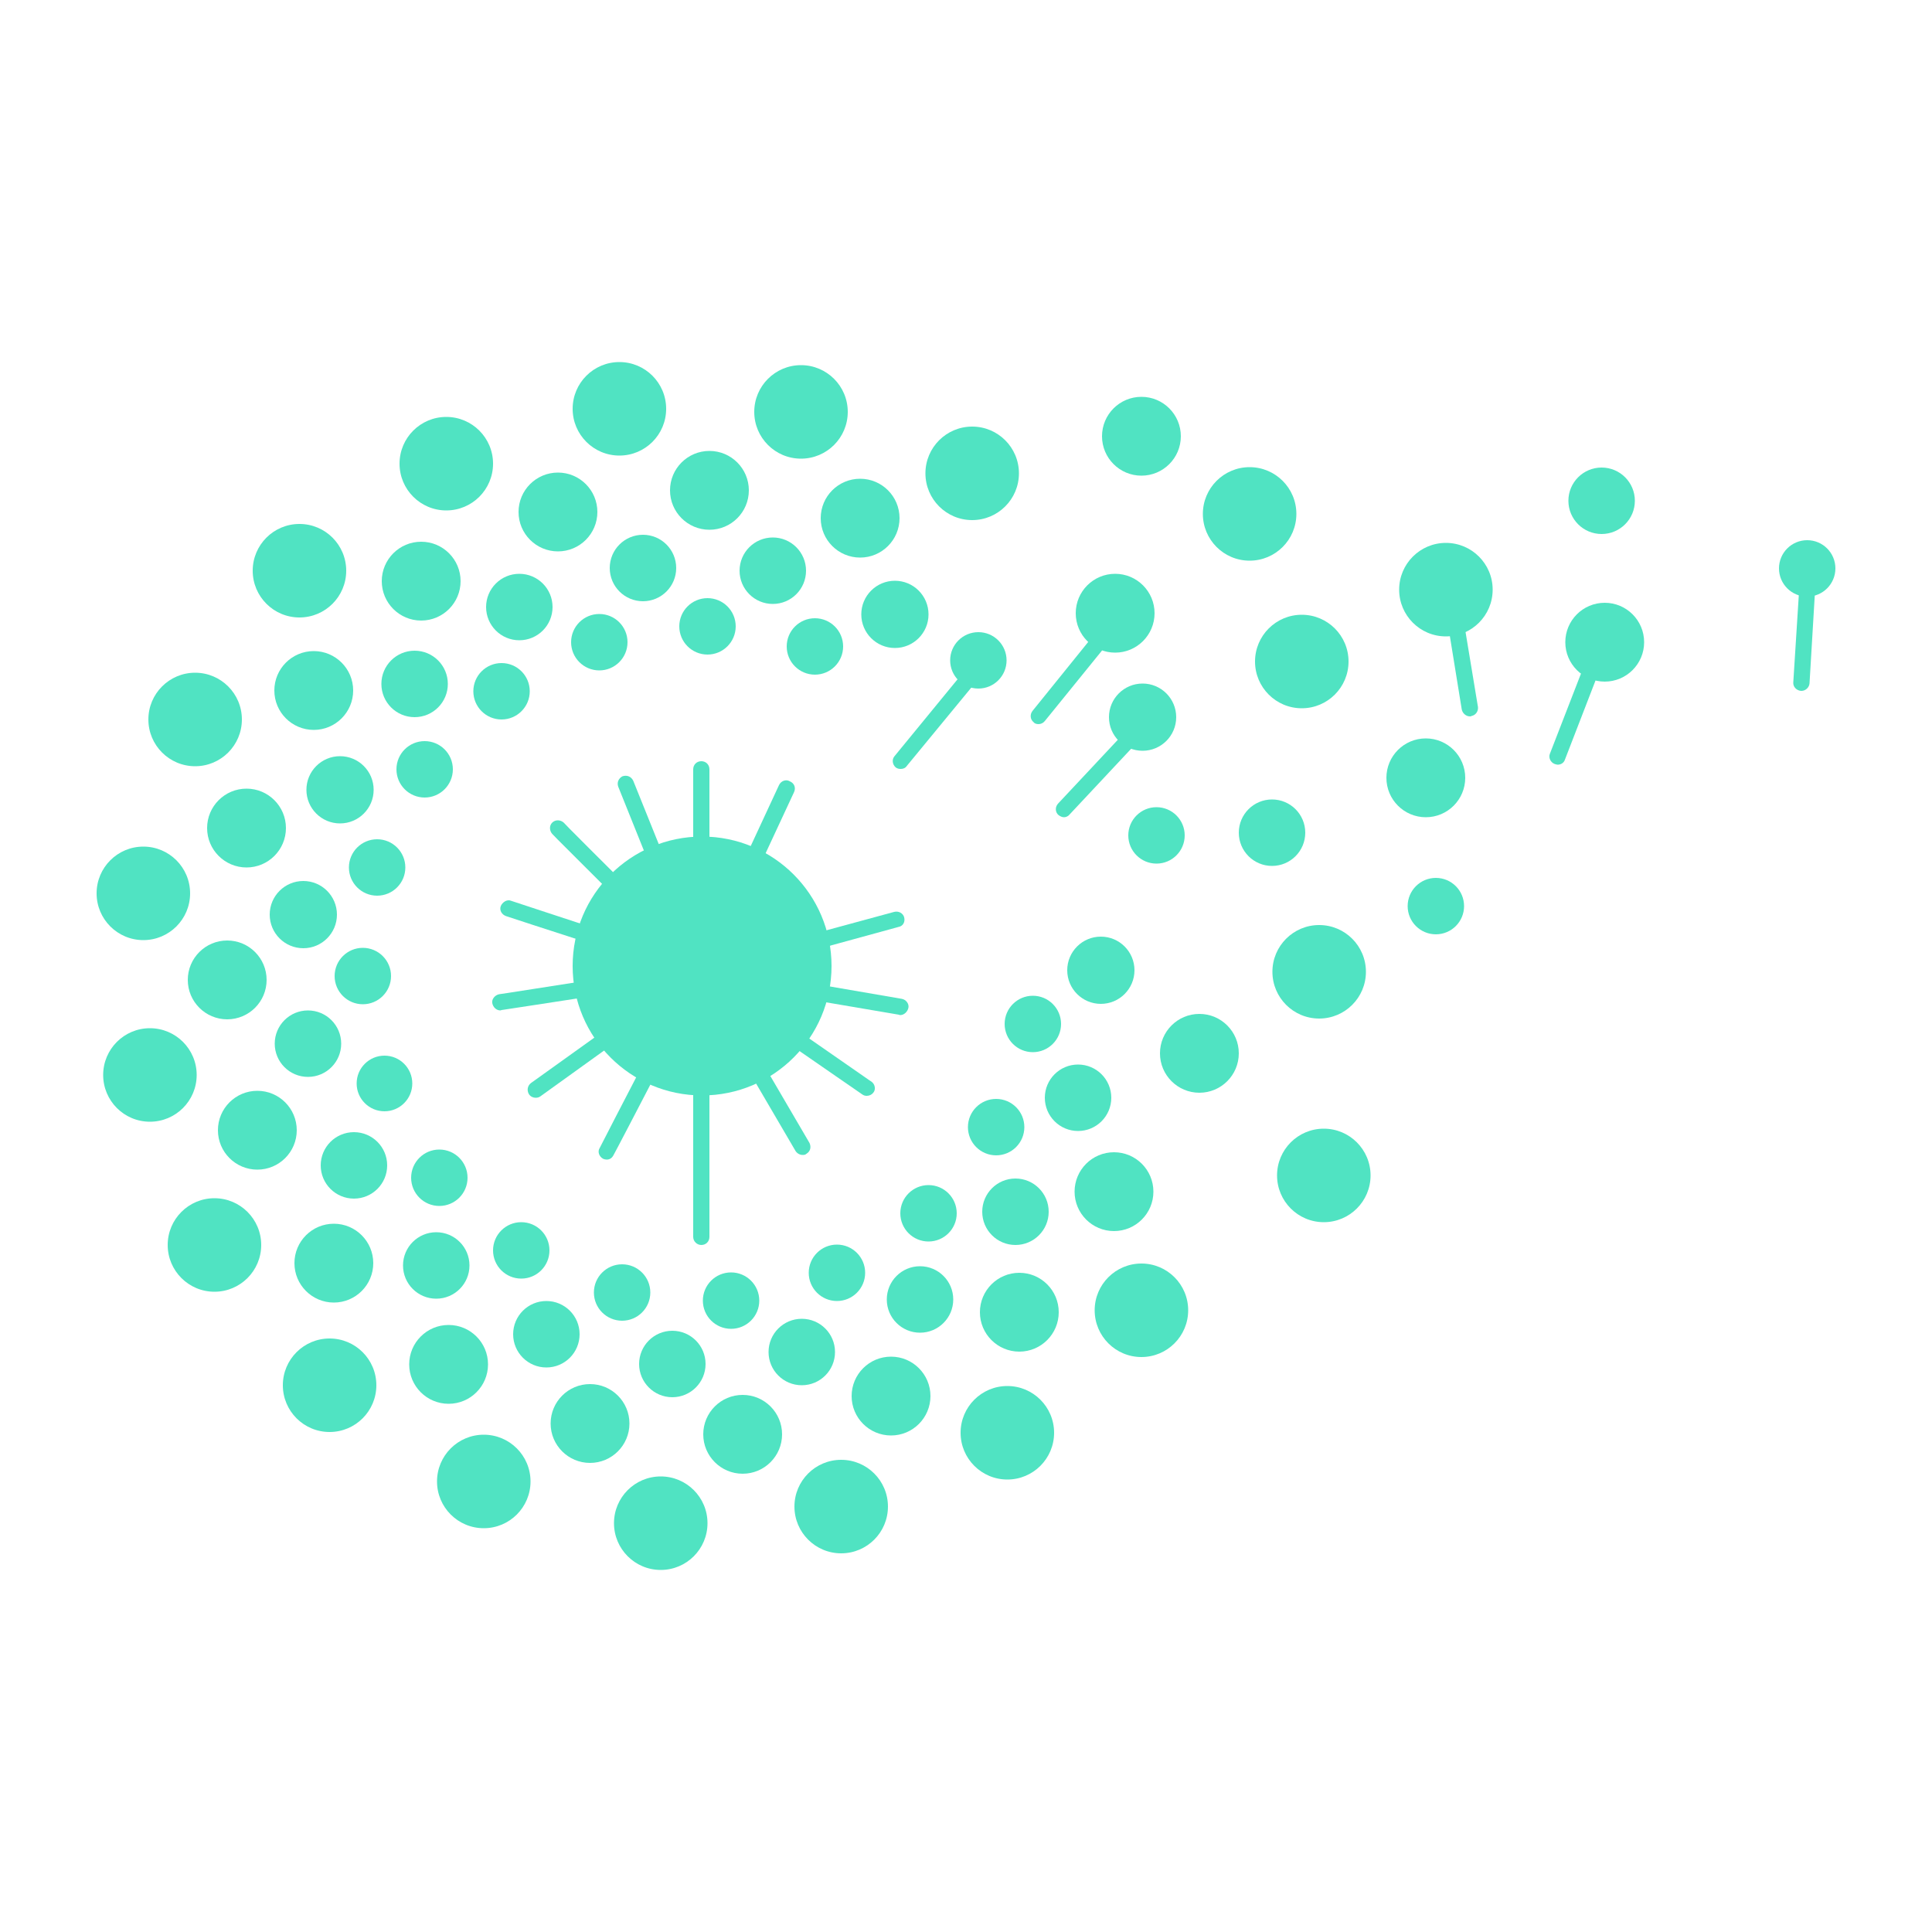
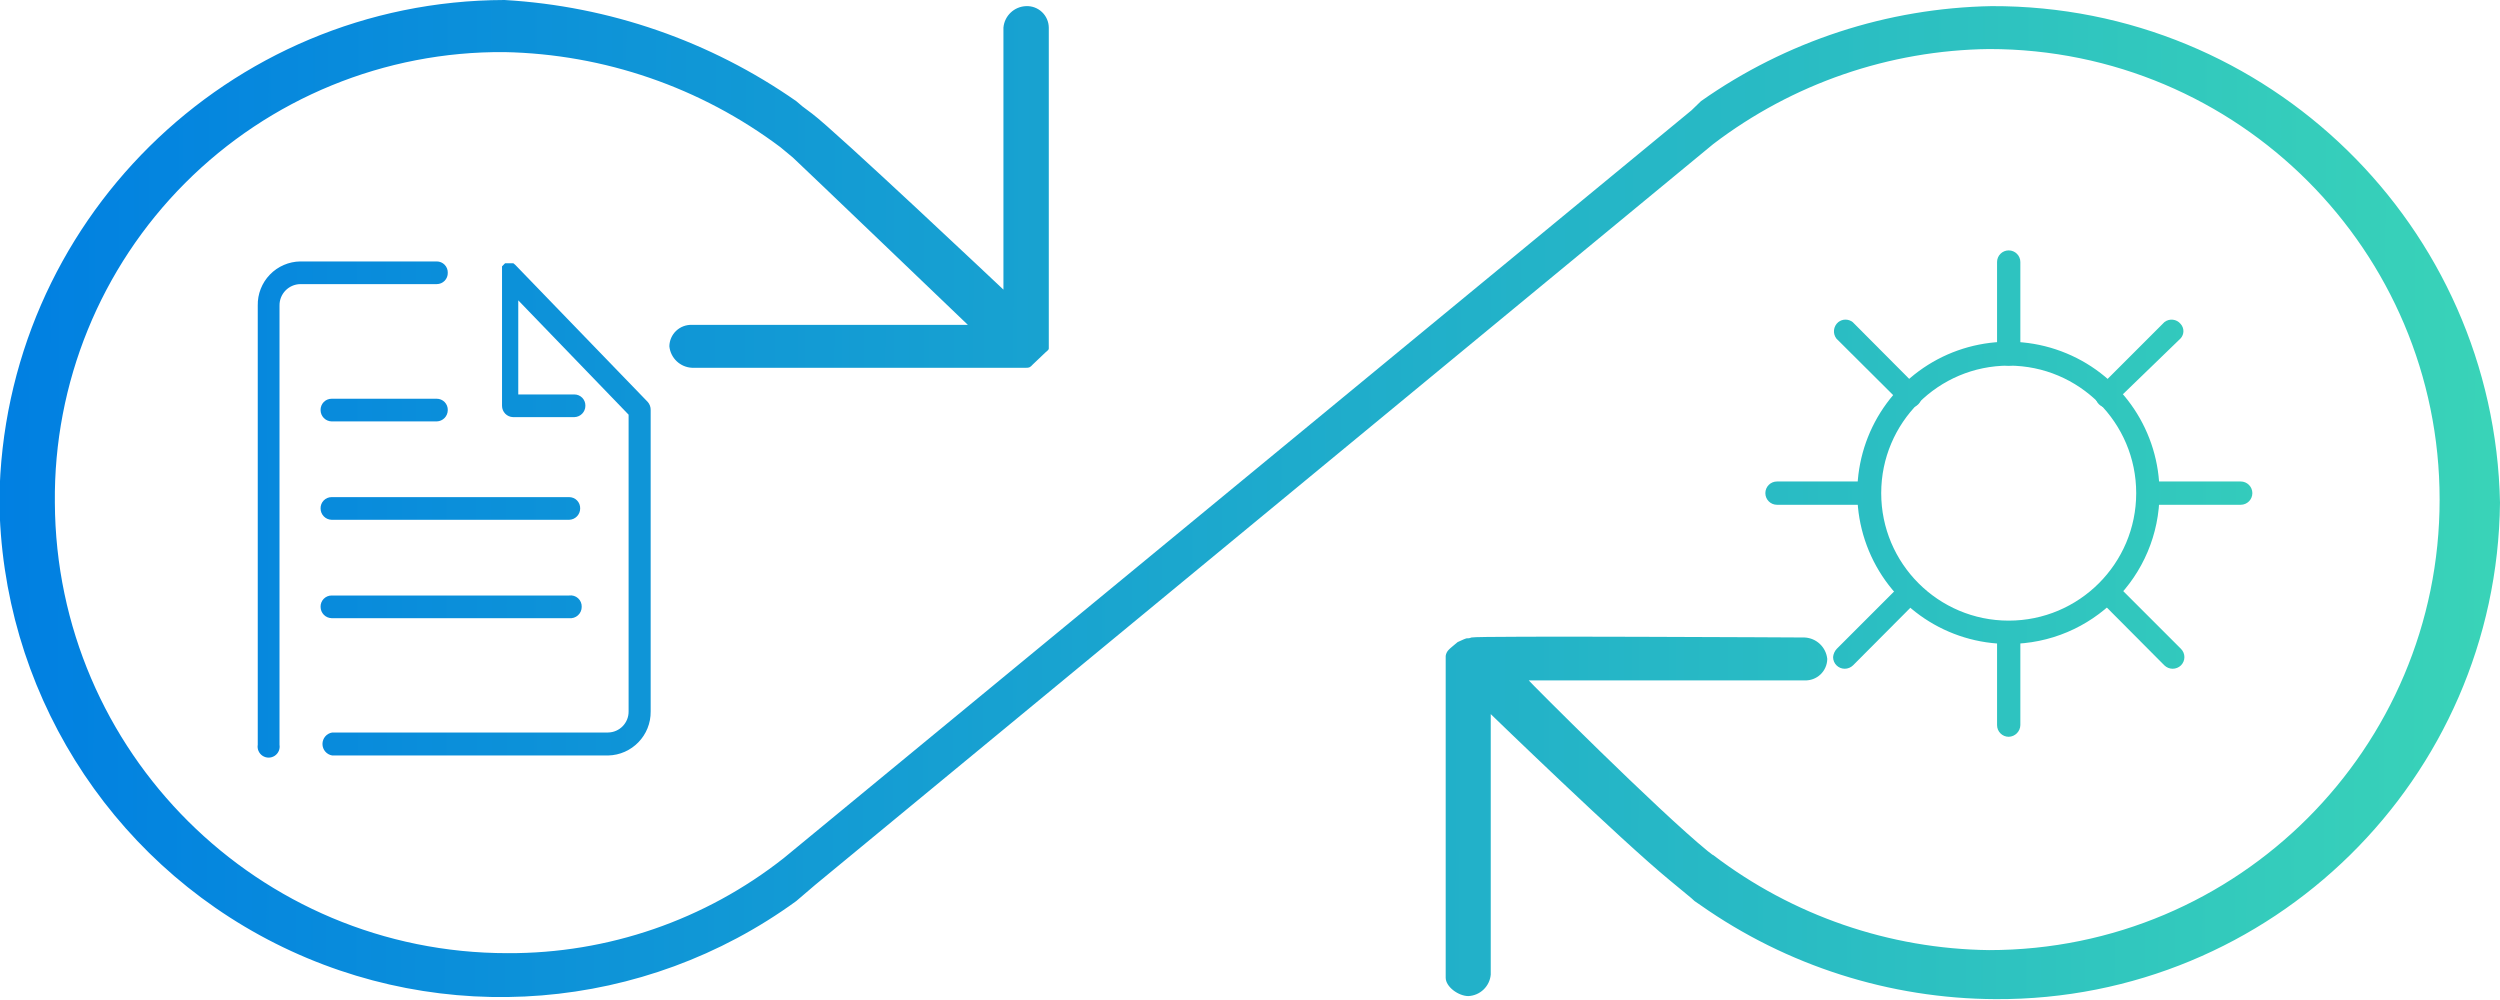
- <svg xmlns="http://www.w3.org/2000/svg" fill="#50E3C2" version="1.1" x="0px" y="0px" viewBox="0 0 5 5" enable-background="new 0 0 5 5" xml:space="preserve">
-   <g>
-     <g>
-       <path fill="#50E3C2" d="M1.815,3.222c-0.011,0-0.021-0.009-0.021-0.021V2.5c0-0.011,0.009-0.021,0.021-0.021    c0.012,0,0.021,0.01,0.021,0.021v0.701C1.836,3.213,1.827,3.222,1.815,3.222z" />
-     </g>
-     <g>
-       <path fill="#50E3C2" d="M1.815,2.489c-0.011,0-0.021-0.009-0.021-0.021V1.991c0-0.012,0.009-0.021,0.021-0.021    c0.012,0,0.021,0.009,0.021,0.021v0.478C1.836,2.48,1.827,2.489,1.815,2.489z" />
-     </g>
-     <g>
-       <path fill="#50E3C2" d="M1.834,2.494c-0.003,0-0.006,0-0.009-0.002c-0.01-0.005-0.014-0.017-0.01-0.027l0.201-0.433    c0.005-0.011,0.018-0.016,0.028-0.01C2.056,2.027,2.06,2.039,2.055,2.05L1.854,2.482C1.85,2.49,1.843,2.494,1.834,2.494z" />
-     </g>
-     <g>
-       <path fill="#50E3C2" d="M2.754,2.115c-0.005,0-0.01-0.002-0.015-0.006C2.731,2.102,2.73,2.089,2.738,2.08l0.206-0.22    c0.008-0.009,0.021-0.009,0.029-0.001c0.009,0.008,0.009,0.021,0.001,0.029l-0.206,0.22C2.765,2.112,2.759,2.115,2.754,2.115z" />
-     </g>
-     <g>
-       <path fill="#50E3C2" d="M2.688,1.874c-0.005,0-0.01-0.001-0.013-0.005C2.666,1.862,2.665,1.849,2.672,1.84l0.189-0.234    c0.007-0.009,0.02-0.01,0.029-0.002C2.899,1.61,2.9,1.624,2.893,1.633L2.704,1.866C2.7,1.871,2.694,1.874,2.688,1.874z" />
-     </g>
-     <g>
-       <path fill="#50E3C2" d="M2.331,1.99c-0.005,0-0.009-0.001-0.013-0.004c-0.009-0.008-0.01-0.021-0.003-0.029l0.191-0.233    c0.007-0.009,0.02-0.01,0.028-0.003C2.543,1.729,2.545,1.741,2.538,1.75L2.347,1.982C2.343,1.988,2.337,1.99,2.331,1.99z" />
-     </g>
-     <g>
-       <path fill="#50E3C2" d="M4.031,1.979c-0.002,0-0.005-0.001-0.008-0.002c-0.01-0.004-0.016-0.016-0.012-0.026L4.12,1.67    c0.004-0.011,0.017-0.016,0.027-0.012c0.01,0.005,0.016,0.016,0.012,0.026L4.05,1.966C4.047,1.975,4.039,1.979,4.031,1.979z" />
-     </g>
-     <g>
-       <path fill="#50E3C2" d="M3.804,1.854c-0.01,0-0.019-0.008-0.021-0.018L3.735,1.54C3.733,1.528,3.741,1.518,3.752,1.516    s0.022,0.006,0.024,0.018L3.825,1.83c0.001,0.011-0.006,0.021-0.017,0.023C3.807,1.854,3.806,1.854,3.804,1.854z" />
-     </g>
-     <g>
-       <path fill="#50E3C2" d="M4.662,1.788c0,0-0.001,0-0.001,0C4.649,1.787,4.64,1.777,4.641,1.766l0.019-0.3    c0.001-0.012,0.011-0.021,0.022-0.02c0.011,0,0.02,0.011,0.019,0.021L4.683,1.769C4.682,1.779,4.673,1.788,4.662,1.788z" />
-     </g>
-     <g>
-       <path fill="#50E3C2" d="M1.859,2.526c-0.009,0-0.017-0.007-0.02-0.016C1.836,2.499,1.843,2.488,1.854,2.485L2.314,2.36    C2.325,2.357,2.337,2.363,2.34,2.374c0.003,0.012-0.003,0.023-0.015,0.025l-0.46,0.126C1.863,2.526,1.861,2.526,1.859,2.526z" />
-     </g>
-     <g>
-       <path fill="#50E3C2" d="M2.33,2.627c-0.001,0-0.002,0-0.004-0.001l-0.47-0.08C1.844,2.543,1.837,2.533,1.839,2.521    c0.002-0.011,0.012-0.019,0.024-0.017l0.471,0.081c0.011,0.002,0.019,0.013,0.017,0.023S2.34,2.627,2.33,2.627z" />
-     </g>
-     <g>
-       <path fill="#50E3C2" d="M2.243,2.836c-0.004,0-0.008-0.001-0.012-0.004C2.228,2.83,2.214,2.82,2.163,2.785L1.839,2.561    c-0.01-0.007-0.012-0.02-0.005-0.028c0.007-0.01,0.02-0.012,0.029-0.006l0.324,0.225c0.051,0.035,0.064,0.045,0.068,0.047    c0.01,0.007,0.012,0.021,0.005,0.029C2.256,2.833,2.25,2.836,2.243,2.836z" />
-     </g>
-     <g>
-       <path fill="#50E3C2" d="M2.077,2.989c-0.007,0-0.014-0.004-0.018-0.01L1.818,2.567c-0.006-0.01-0.003-0.022,0.008-0.028    c0.009-0.006,0.022-0.003,0.028,0.007l0.241,0.412C2.1,2.969,2.097,2.98,2.087,2.986C2.084,2.989,2.08,2.989,2.077,2.989z" />
-     </g>
-     <g>
-       <path fill="#50E3C2" d="M1.57,3.001C1.567,3.001,1.563,3,1.561,2.999C1.55,2.993,1.546,2.98,1.552,2.971    c0.005-0.01,0.032-0.063,0.22-0.425C1.777,2.536,1.79,2.532,1.8,2.538c0.011,0.005,0.014,0.018,0.009,0.027    C1.621,2.927,1.593,2.98,1.588,2.989C1.584,2.997,1.578,3.001,1.57,3.001z" />
-     </g>
-     <g>
-       <path fill="#50E3C2" d="M1.386,2.841c-0.006,0-0.013-0.003-0.017-0.009C1.363,2.822,1.365,2.81,1.374,2.803l0.388-0.278    c0.01-0.007,0.022-0.004,0.029,0.005c0.007,0.01,0.005,0.021-0.004,0.028L1.399,2.837C1.395,2.84,1.391,2.841,1.386,2.841z" />
-     </g>
-     <g>
-       <path fill="#50E3C2" d="M1.295,2.615c-0.01,0-0.019-0.008-0.021-0.019C1.272,2.586,1.281,2.575,1.292,2.573    C1.302,2.572,1.361,2.562,1.764,2.5c0.011-0.001,0.022,0.007,0.024,0.018C1.79,2.529,1.782,2.54,1.77,2.541    C1.368,2.604,1.309,2.612,1.298,2.614C1.297,2.614,1.296,2.615,1.295,2.615z" />
-     </g>
-     <g>
-       <path fill="#50E3C2" d="M1.77,2.521c-0.002,0-0.004,0-0.006-0.001L1.658,2.484C1.365,2.389,1.318,2.374,1.31,2.371    C1.298,2.367,1.292,2.355,1.296,2.345s0.016-0.018,0.026-0.014C1.332,2.334,1.378,2.35,1.67,2.445l0.105,0.034    C1.787,2.483,1.793,2.495,1.79,2.506C1.786,2.515,1.778,2.521,1.77,2.521z" />
-     </g>
-     <g>
-       <path fill="#50E3C2" d="M1.782,2.502c-0.006,0-0.011-0.002-0.015-0.006c-0.288-0.288-0.331-0.33-0.338-0.338s-0.008-0.021,0-0.029    c0.008-0.008,0.021-0.008,0.03,0c0.007,0.008,0.049,0.05,0.338,0.338c0.008,0.008,0.008,0.021,0,0.029    C1.792,2.5,1.787,2.502,1.782,2.502z" />
-     </g>
-     <g>
-       <path fill="#50E3C2" d="M1.798,2.492c-0.008,0-0.016-0.005-0.02-0.013L1.6,2.036C1.596,2.025,1.601,2.014,1.611,2.009    C1.623,2.005,1.634,2.01,1.639,2.021l0.178,0.442C1.821,2.475,1.816,2.486,1.806,2.49C1.803,2.491,1.8,2.492,1.798,2.492z" />
-     </g>
-     <g>
-       <circle fill="#50E3C2" cx="3.369" cy="1.712" r="0.121" />
-       <circle fill="#50E3C2" cx="3.234" cy="1.33" r="0.121" />
-       <circle fill="#50E3C2" cx="3.742" cy="1.526" r="0.121" />
-       <circle fill="#50E3C2" cx="3.414" cy="2.515" r="0.121" />
-       <circle fill="#50E3C2" cx="3.426" cy="3.042" r="0.121" />
-       <circle fill="#50E3C2" cx="2.954" cy="3.391" r="0.121" />
-       <circle fill="#50E3C2" cx="2.607" cy="3.708" r="0.121" />
-       <circle fill="#50E3C2" cx="2.177" cy="3.899" r="0.121" />
-       <circle fill="#50E3C2" cx="1.71" cy="3.942" r="0.121" />
-       <circle fill="#50E3C2" cx="1.252" cy="3.834" r="0.121" />
-       <circle fill="#50E3C2" cx="0.853" cy="3.585" r="0.121" />
-       <circle fill="#50E3C2" cx="0.555" cy="3.222" r="0.121" />
-       <circle fill="#50E3C2" cx="0.388" cy="2.782" r="0.121" />
-       <circle fill="#50E3C2" cx="0.371" cy="2.312" r="0.121" />
-       <circle fill="#50E3C2" cx="0.505" cy="1.862" r="0.121" />
-       <circle fill="#50E3C2" cx="0.775" cy="1.477" r="0.121" />
-       <circle fill="#50E3C2" cx="1.155" cy="1.2" r="0.121" />
-       <circle fill="#50E3C2" cx="1.603" cy="1.058" r="0.121" />
-       <circle fill="#50E3C2" cx="2.073" cy="1.066" r="0.121" />
-       <circle fill="#50E3C2" cx="2.516" cy="1.225" r="0.121" />
-       <circle fill="#50E3C2" cx="4.153" cy="1.662" r="0.102" />
-       <circle fill="#50E3C2" cx="2.886" cy="1.587" r="0.102" />
-       <circle fill="#50E3C2" cx="3.69" cy="2.013" r="0.102" />
-       <circle fill="#50E3C2" cx="3.104" cy="2.726" r="0.102" />
-       <circle fill="#50E3C2" cx="2.883" cy="3.084" r="0.102" />
-       <circle fill="#50E3C2" cx="2.638" cy="3.396" r="0.102" />
-       <circle fill="#50E3C2" cx="2.306" cy="3.613" r="0.102" />
-       <circle fill="#50E3C2" cx="1.922" cy="3.712" r="0.102" />
-       <circle fill="#50E3C2" cx="1.527" cy="3.684" r="0.102" />
-       <circle fill="#50E3C2" cx="1.161" cy="3.531" r="0.102" />
-       <circle fill="#50E3C2" cx="0.864" cy="3.269" r="0.102" />
-       <circle fill="#50E3C2" cx="0.666" cy="2.925" r="0.102" />
-       <circle fill="#50E3C2" cx="0.588" cy="2.536" r="0.102" />
-       <circle fill="#50E3C2" cx="0.638" cy="2.143" r="0.102" />
-       <circle fill="#50E3C2" cx="0.812" cy="1.787" r="0.102" />
-       <circle fill="#50E3C2" cx="1.09" cy="1.504" r="0.102" />
-       <circle fill="#50E3C2" cx="1.444" cy="1.325" r="0.102" />
-       <circle fill="#50E3C2" cx="1.836" cy="1.269" r="0.102" />
-       <circle fill="#50E3C2" cx="2.226" cy="1.341" r="0.102" />
-       <circle fill="#50E3C2" cx="2.954" cy="1.129" r="0.102" />
-       <circle fill="#50E3C2" cx="4.145" cy="1.296" r="0.086" />
-       <circle fill="#50E3C2" cx="2.957" cy="1.856" r="0.087" />
-       <circle fill="#50E3C2" cx="3.292" cy="2.155" r="0.086" />
-       <circle fill="#50E3C2" cx="2.849" cy="2.511" r="0.087" />
-       <circle fill="#50E3C2" cx="2.79" cy="2.841" r="0.086" />
-       <circle fill="#50E3C2" cx="2.628" cy="3.136" r="0.086" />
-       <circle fill="#50E3C2" cx="2.381" cy="3.363" r="0.086" />
-       <circle fill="#50E3C2" cx="2.075" cy="3.499" r="0.086" />
-       <circle fill="#50E3C2" cx="1.74" cy="3.53" r="0.086" />
-       <circle fill="#50E3C2" cx="1.414" cy="3.453" r="0.086" />
-       <circle fill="#50E3C2" cx="1.129" cy="3.275" r="0.086" />
-       <circle fill="#50E3C2" cx="0.916" cy="3.016" r="0.086" />
-       <circle fill="#50E3C2" cx="0.797" cy="2.701" r="0.086" />
-       <circle fill="#50E3C2" cx="0.785" cy="2.367" r="0.087" />
-       <circle fill="#50E3C2" cx="0.88" cy="2.044" r="0.087" />
-       <circle fill="#50E3C2" cx="1.073" cy="1.77" r="0.086" />
-       <circle fill="#50E3C2" cx="1.344" cy="1.571" r="0.086" />
-       <circle fill="#50E3C2" cx="1.664" cy="1.47" r="0.086" />
-       <circle fill="#50E3C2" cx="2" cy="1.477" r="0.086" />
-       <circle fill="#50E3C2" cx="2.316" cy="1.59" r="0.087" />
-       <circle fill="#50E3C2" cx="4.677" cy="1.471" r="0.073" />
-       <circle fill="#50E3C2" cx="2.993" cy="2.162" r="0.073" />
-       <circle fill="#50E3C2" cx="3.716" cy="2.345" r="0.073" />
-       <circle fill="#50E3C2" cx="2.673" cy="2.65" r="0.073" />
-       <circle fill="#50E3C2" cx="2.578" cy="2.917" r="0.073" />
-       <circle fill="#50E3C2" cx="2.403" cy="3.14" r="0.073" />
-       <circle fill="#50E3C2" cx="2.166" cy="3.294" r="0.073" />
-       <circle fill="#50E3C2" cx="1.892" cy="3.366" r="0.073" />
-       <circle fill="#50E3C2" cx="1.61" cy="3.345" r="0.073" />
-       <circle fill="#50E3C2" cx="1.349" cy="3.236" r="0.073" />
-       <circle fill="#50E3C2" cx="1.137" cy="3.048" r="0.073" />
-       <circle fill="#50E3C2" cx="0.995" cy="2.804" r="0.072" />
-       <circle fill="#50E3C2" cx="0.939" cy="2.526" r="0.073" />
-       <circle fill="#50E3C2" cx="0.976" cy="2.245" r="0.073" />
-       <circle fill="#50E3C2" cx="1.099" cy="1.991" r="0.073" />
-       <circle fill="#50E3C2" cx="1.298" cy="1.789" r="0.073" />
-       <circle fill="#50E3C2" cx="1.551" cy="1.662" r="0.073" />
-       <circle fill="#50E3C2" cx="1.831" cy="1.621" r="0.073" />
-       <circle fill="#50E3C2" cx="2.109" cy="1.673" r="0.073" />
-       <circle fill="#50E3C2" cx="2.532" cy="1.709" r="0.073" />
-       <g>
-         <circle fill="#50E3C2" cx="1.817" cy="2.5" r="0.335" />
-       </g>
-     </g>
-   </g>
+ <svg xmlns="http://www.w3.org/2000/svg" xmlns:xlink="http://www.w3.org/1999/xlink" id="Layer_1" data-name="Layer 1" viewBox="0 0 81.57 32.6">
+   <defs>
+     <style>.cls-1{fill:url(#linear-gradient);}.cls-2{fill:url(#linear-gradient-2);}.cls-3{fill:url(#linear-gradient-3);}.cls-4{fill:url(#linear-gradient-4);}.cls-5{fill:url(#linear-gradient-5);}.cls-6{fill:url(#linear-gradient-6);}.cls-7{fill:url(#linear-gradient-7);}.cls-8{fill:url(#linear-gradient-8);}.cls-9{fill:url(#linear-gradient-9);}.cls-10{fill:url(#linear-gradient-10);}.cls-11{fill:url(#linear-gradient-11);}.cls-12{fill:url(#linear-gradient-12);}.cls-13{fill:url(#linear-gradient-13);}.cls-14{fill:url(#linear-gradient-14);}.cls-15{fill:url(#linear-gradient-15);}.cls-16{fill:url(#linear-gradient-16);}</style>
+     <linearGradient id="linear-gradient" x1="37.4" y1="38.1" x2="37.4" y2="38.1" gradientUnits="userSpaceOnUse">
+       <stop offset="0" stop-color="#007fe2" />
+       <stop offset="1" stop-color="#39d3b8" />
+     </linearGradient>
+     <linearGradient id="linear-gradient-2" x1="4.51" y1="44.91" x2="86.23" y2="45.11" xlink:href="#linear-gradient" />
+     <linearGradient id="linear-gradient-3" x1="4.51" y1="46.64" x2="86.23" y2="46.84" gradientTransform="matrix(1, 0, 0, -1, 0, 92)" xlink:href="#linear-gradient" />
+     <linearGradient id="linear-gradient-4" x1="4.51" y1="46.66" x2="86.23" y2="46.87" gradientTransform="matrix(1, 0, 0, -1, 0, 92)" xlink:href="#linear-gradient" />
+     <linearGradient id="linear-gradient-5" x1="4.5" y1="49.86" x2="86.22" y2="50.07" gradientTransform="matrix(1, 0, 0, -1, 0, 92)" xlink:href="#linear-gradient" />
+     <linearGradient id="linear-gradient-6" x1="4.52" y1="43.44" x2="86.24" y2="43.64" gradientTransform="matrix(1, 0, 0, -1, 0, 92)" xlink:href="#linear-gradient" />
+     <linearGradient id="linear-gradient-7" x1="4.51" y1="46.65" x2="86.23" y2="46.85" gradientTransform="matrix(1, 0, 0, -1, 0, 92)" xlink:href="#linear-gradient" />
+     <linearGradient id="linear-gradient-8" x1="4.5" y1="50.68" x2="86.22" y2="50.88" xlink:href="#linear-gradient" />
+     <linearGradient id="linear-gradient-9" x1="4.53" y1="38.57" x2="86.25" y2="38.77" xlink:href="#linear-gradient" />
+     <linearGradient id="linear-gradient-10" x1="4.51" y1="44.64" x2="86.23" y2="44.84" xlink:href="#linear-gradient" />
+     <linearGradient id="linear-gradient-11" x1="4.51" y1="44.61" x2="86.23" y2="44.81" xlink:href="#linear-gradient" />
+     <linearGradient id="linear-gradient-12" x1="4.5" y1="48.93" x2="86.22" y2="49.13" xlink:href="#linear-gradient" />
+     <linearGradient id="linear-gradient-13" x1="4.52" y1="40.35" x2="86.24" y2="40.55" xlink:href="#linear-gradient" />
+     <linearGradient id="linear-gradient-14" x1="4.52" y1="40.37" x2="86.24" y2="40.58" xlink:href="#linear-gradient" />
+     <linearGradient id="linear-gradient-15" x1="4.5" y1="48.91" x2="86.22" y2="49.11" xlink:href="#linear-gradient" />
+     <linearGradient id="linear-gradient-16" x1="4.51" y1="44.62" x2="86.23" y2="44.82" xlink:href="#linear-gradient" />
+   </defs>
+   <path class="cls-1" d="M37.4,38.1" transform="translate(-5.02 -28.7)" />
+   <path class="cls-2" d="M86.59,45.1A16.38,16.38,0,0,1,70.13,61.3a16.88,16.88,0,0,1-9.63-3.07l-.19-.13L60.2,58h0l-.69-.57C57.88,56.09,53.66,52,53.66,52v8.5a.77.77,0,0,1-.73.7c-.32,0-.74-.3-.74-.6,0,0,0-10.43,0-10.5a.35.35,0,0,1,.1-.2c.08-.08,0,0,.11-.1l.18-.15.2-.09c.15-.07.1,0,.25-.06s10.87,0,10.87,0a.78.78,0,0,1,.74.7.71.71,0,0,1-.74.7h-9c.06.08,4.21,4.24,5.84,5.57.15.12.17.13.18.13a15.15,15.15,0,0,0,9,3.1,14.7,14.7,0,1,0,0-29.4,15.15,15.15,0,0,0-9,3.1L31.62,57.57,31,58.1A16.37,16.37,0,0,1,5,45,16.52,16.52,0,0,1,21.48,28.7,18.5,18.5,0,0,1,31,32l.2.17.32.24c.74.55,6.24,5.74,6.24,5.74V29.6a.77.77,0,0,1,.74-.7.71.71,0,0,1,.74.7s0,10.42,0,10.47-.06.08-.11.13l-.41.39c-.09.1-.12.11-.22.11H27.6a.78.78,0,0,1-.74-.7.71.71,0,0,1,.74-.7h9s-5.5-5.27-5.71-5.46l-.41-.34a15.51,15.51,0,0,0-9-3.1A14.55,14.55,0,0,0,6.81,45.1,14.77,14.77,0,0,0,21.59,59.8a14.45,14.45,0,0,0,9-3.1L60.21,32.3l.31-.3A17,17,0,0,1,70,28.9,16.54,16.54,0,0,1,86.59,45.1Z" transform="translate(-5.02 -28.7)" />
+   <path class="cls-3" d="M26.15,41.81l-4.32-4.47-.06-.05,0,0,0,0h-.27l0,0,0,0-.1.1s0,0,0,0l0,0s0,0,0,0v0s0,0,0,.07v4.48a.37.37,0,0,0,.36.37h2a.37.37,0,0,0,.36-.37.36.36,0,0,0-.36-.37H21.93V38.5l3.6,3.73v9.68a.68.68,0,0,1-.67.69h-9a.38.38,0,0,0,0,.75h9a1.42,1.42,0,0,0,1.39-1.44V42.08A.38.38,0,0,0,26.15,41.81Z" transform="translate(-5.02 -28.7)" />
+   <path class="cls-4" d="M19.63,37.6a.36.36,0,0,0-.36-.37H14.82a1.41,1.41,0,0,0-1.39,1.44V53a.36.36,0,1,0,.71,0V38.67a.69.69,0,0,1,.68-.7h4.45A.36.36,0,0,0,19.63,37.6Z" transform="translate(-5.02 -28.7)" />
+   <path class="cls-5" d="M15.84,42.45h3.43a.37.37,0,0,0,.36-.37.36.36,0,0,0-.36-.37H15.84a.36.36,0,0,0-.36.37A.37.37,0,0,0,15.84,42.45Z" transform="translate(-5.02 -28.7)" />
+   <path class="cls-6" d="M23.59,48.13H15.84a.36.36,0,0,0-.36.37.37.37,0,0,0,.36.37h7.75A.37.37,0,0,0,24,48.5.36.36,0,0,0,23.59,48.13Z" transform="translate(-5.02 -28.7)" />
+   <path class="cls-7" d="M23.59,44.92H15.84a.36.36,0,0,0-.36.37.37.37,0,0,0,.36.37h7.75a.37.37,0,0,0,.36-.37A.36.36,0,0,0,23.59,44.92Z" transform="translate(-5.02 -28.7)" />
+   <path class="cls-8" d="M70.56,52.74a.38.38,0,0,1-.38-.38h0v-3a.38.38,0,0,1,.76,0v3a.39.39,0,0,1-.38.38Z" transform="translate(-5.02 -28.7)" />
+   <path class="cls-9" d="M70.56,40.63a.38.38,0,0,1-.38-.38h0v-3a.38.38,0,0,1,.76,0v3a.38.38,0,0,1-.38.38Z" transform="translate(-5.02 -28.7)" />
+   <path class="cls-10" d="M66,45.17H63a.38.38,0,0,1,0-.76h3a.38.38,0,1,1,0,.76Z" transform="translate(-5.02 -28.7)" />
+   <path class="cls-11" d="M78.13,45.17h-3a.38.38,0,1,1,0-.76h3a.38.38,0,1,1,0,.76Z" transform="translate(-5.02 -28.7)" />
+   <path class="cls-12" d="M65.21,50.52a.38.38,0,0,1-.38-.38.45.45,0,0,1,.12-.27l2.14-2.14a.38.38,0,0,1,.53.06.38.38,0,0,1,0,.47l-2.14,2.15A.39.39,0,0,1,65.21,50.52Z" transform="translate(-5.02 -28.7)" />
+   <path class="cls-13" d="M73.77,42a.38.38,0,0,1-.38-.38.39.39,0,0,1,.11-.27l2.14-2.14a.38.38,0,0,1,.53.06.35.35,0,0,1,0,.47L74,41.84A.34.34,0,0,1,73.77,42Z" transform="translate(-5.02 -28.7)" />
+   <path class="cls-14" d="M67.35,42a.36.36,0,0,1-.26-.11l-2.15-2.14a.39.39,0,0,1,.06-.54.38.38,0,0,1,.47,0l2.14,2.15a.37.37,0,0,1,0,.53.36.36,0,0,1-.26.11Z" transform="translate(-5.02 -28.7)" />
+   <path class="cls-15" d="M75.91,50.52a.39.39,0,0,1-.27-.11L73.5,48.26a.38.38,0,0,1,.06-.53.39.39,0,0,1,.48,0l2.14,2.14a.38.38,0,0,1,0,.54.39.39,0,0,1-.27.11Z" transform="translate(-5.02 -28.7)" />
+   <path class="cls-16" d="M70.56,49.71a4.93,4.93,0,1,1,4.92-4.92h0A4.92,4.92,0,0,1,70.56,49.71Zm0-9.08a4.16,4.16,0,1,0,4.16,4.16A4.16,4.16,0,0,0,70.56,40.63Z" transform="translate(-5.02 -28.7)" />
</svg>
